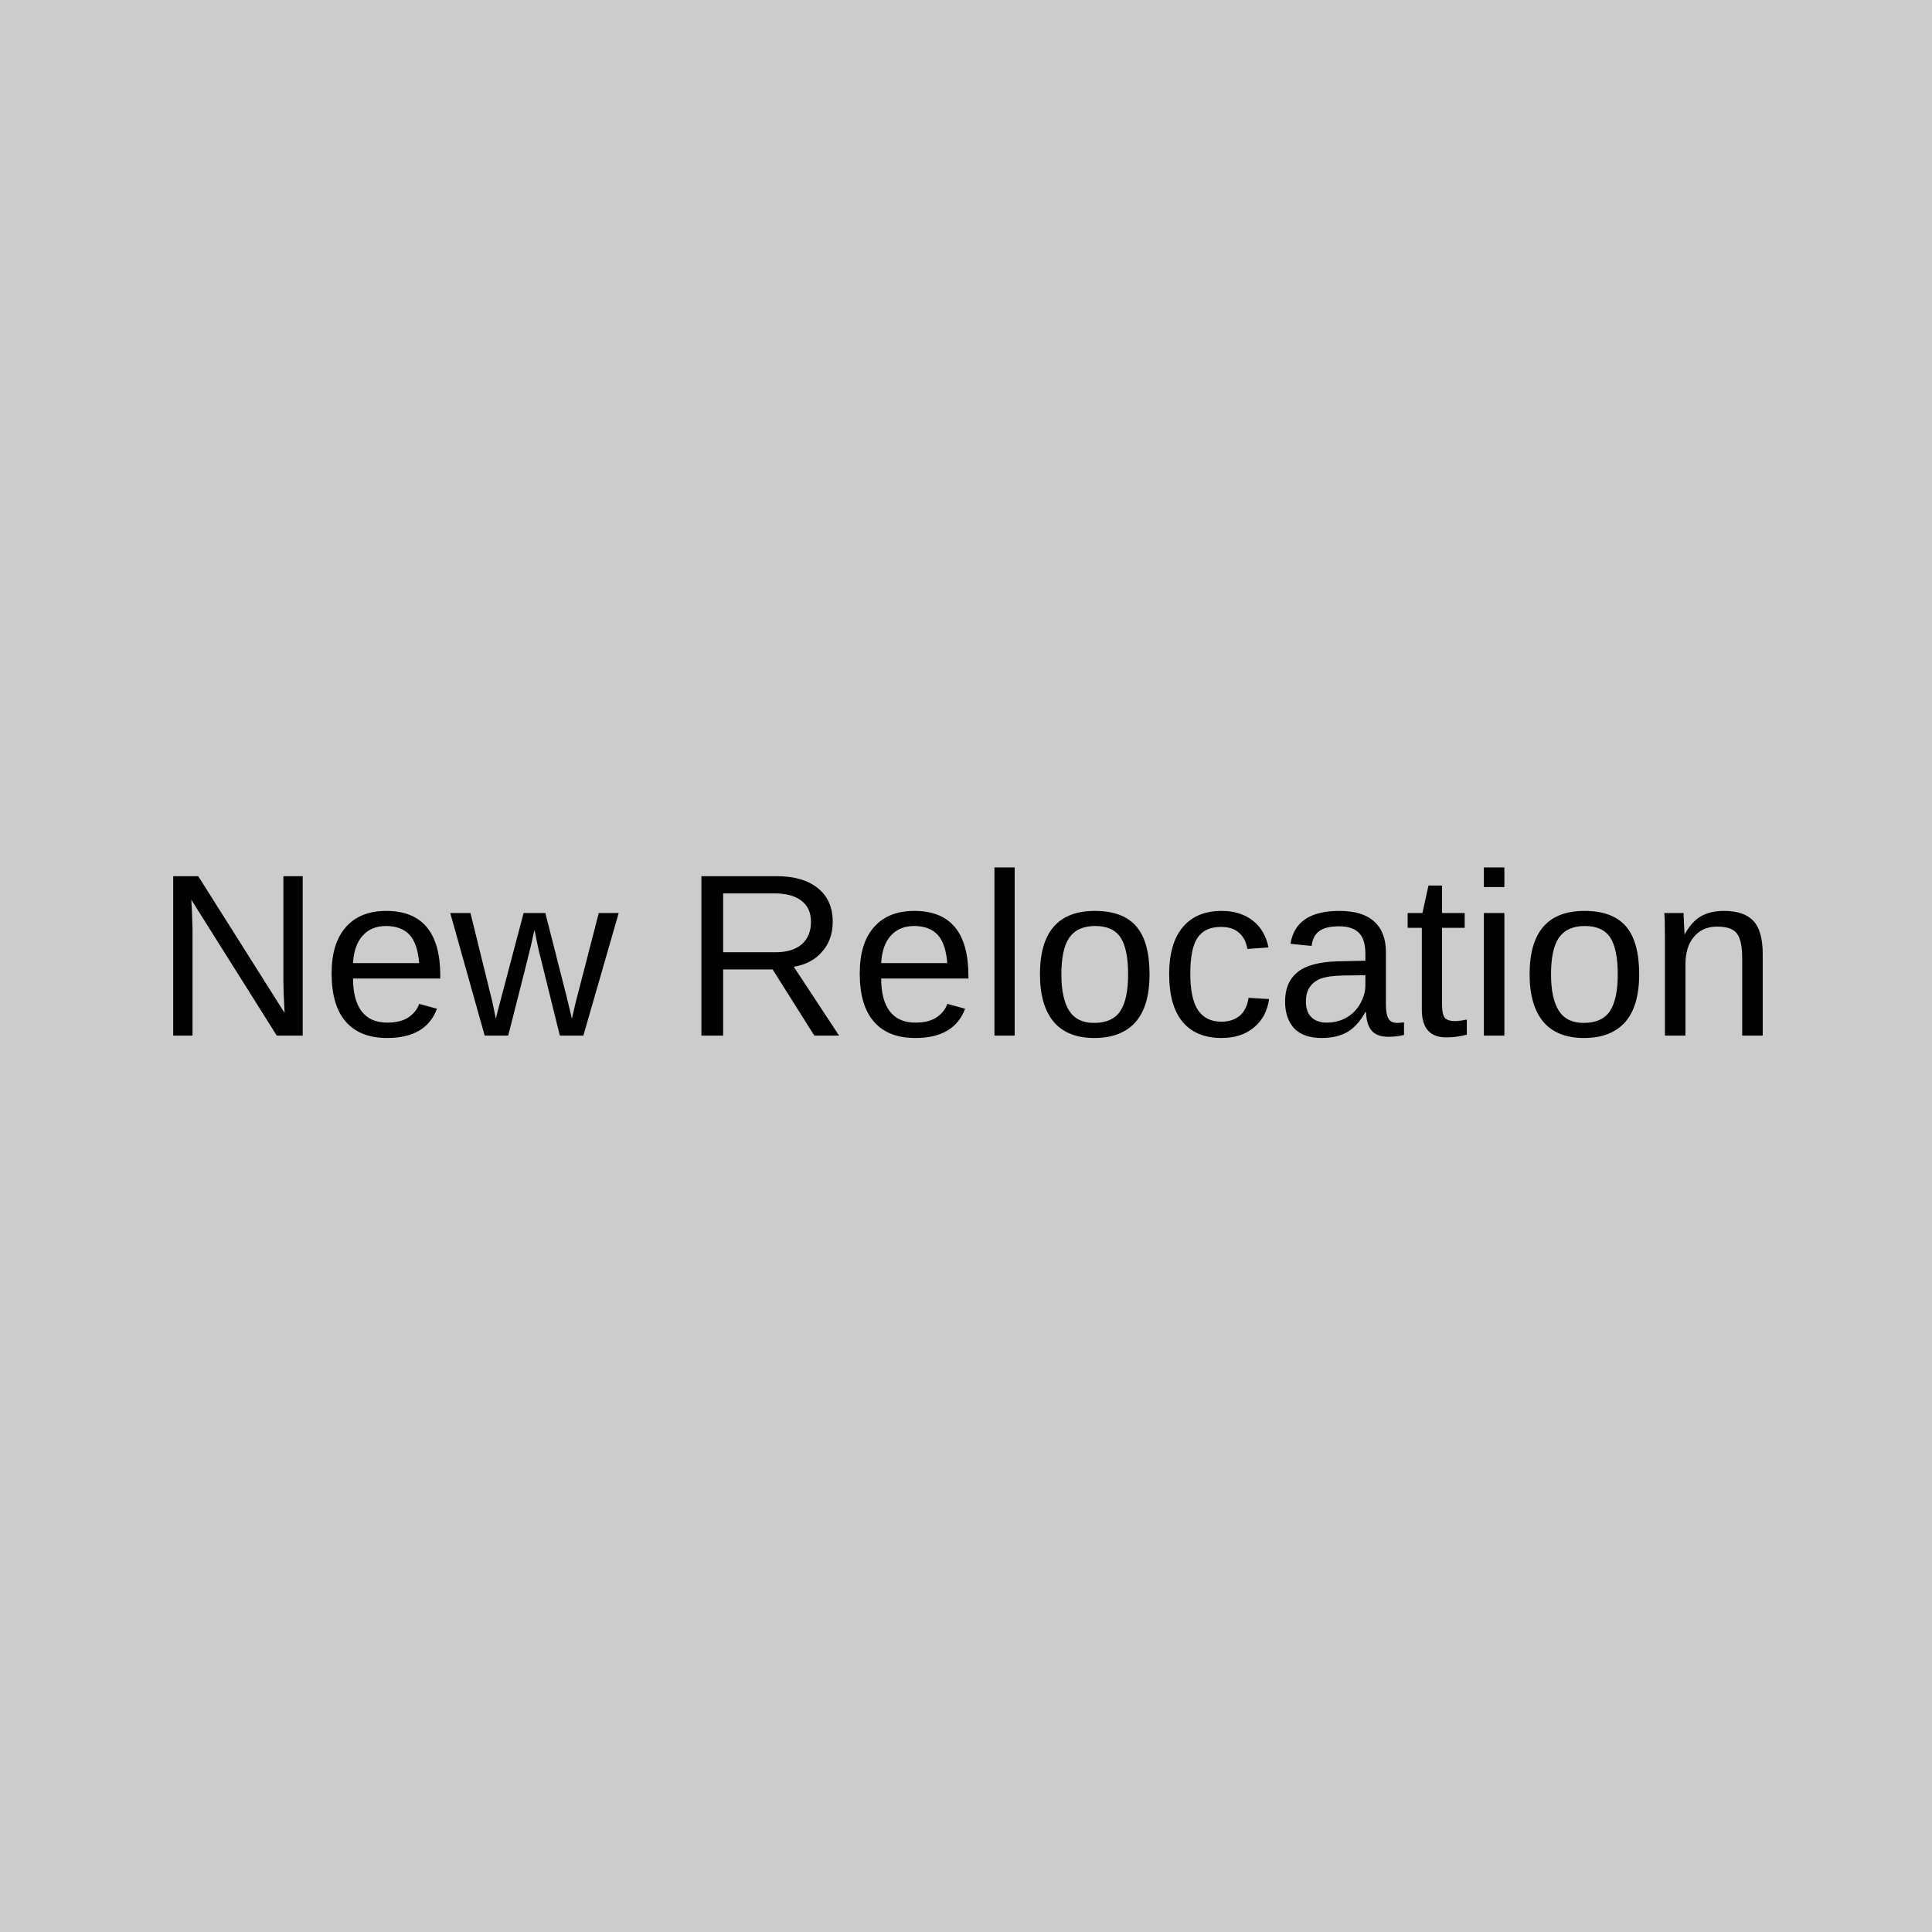
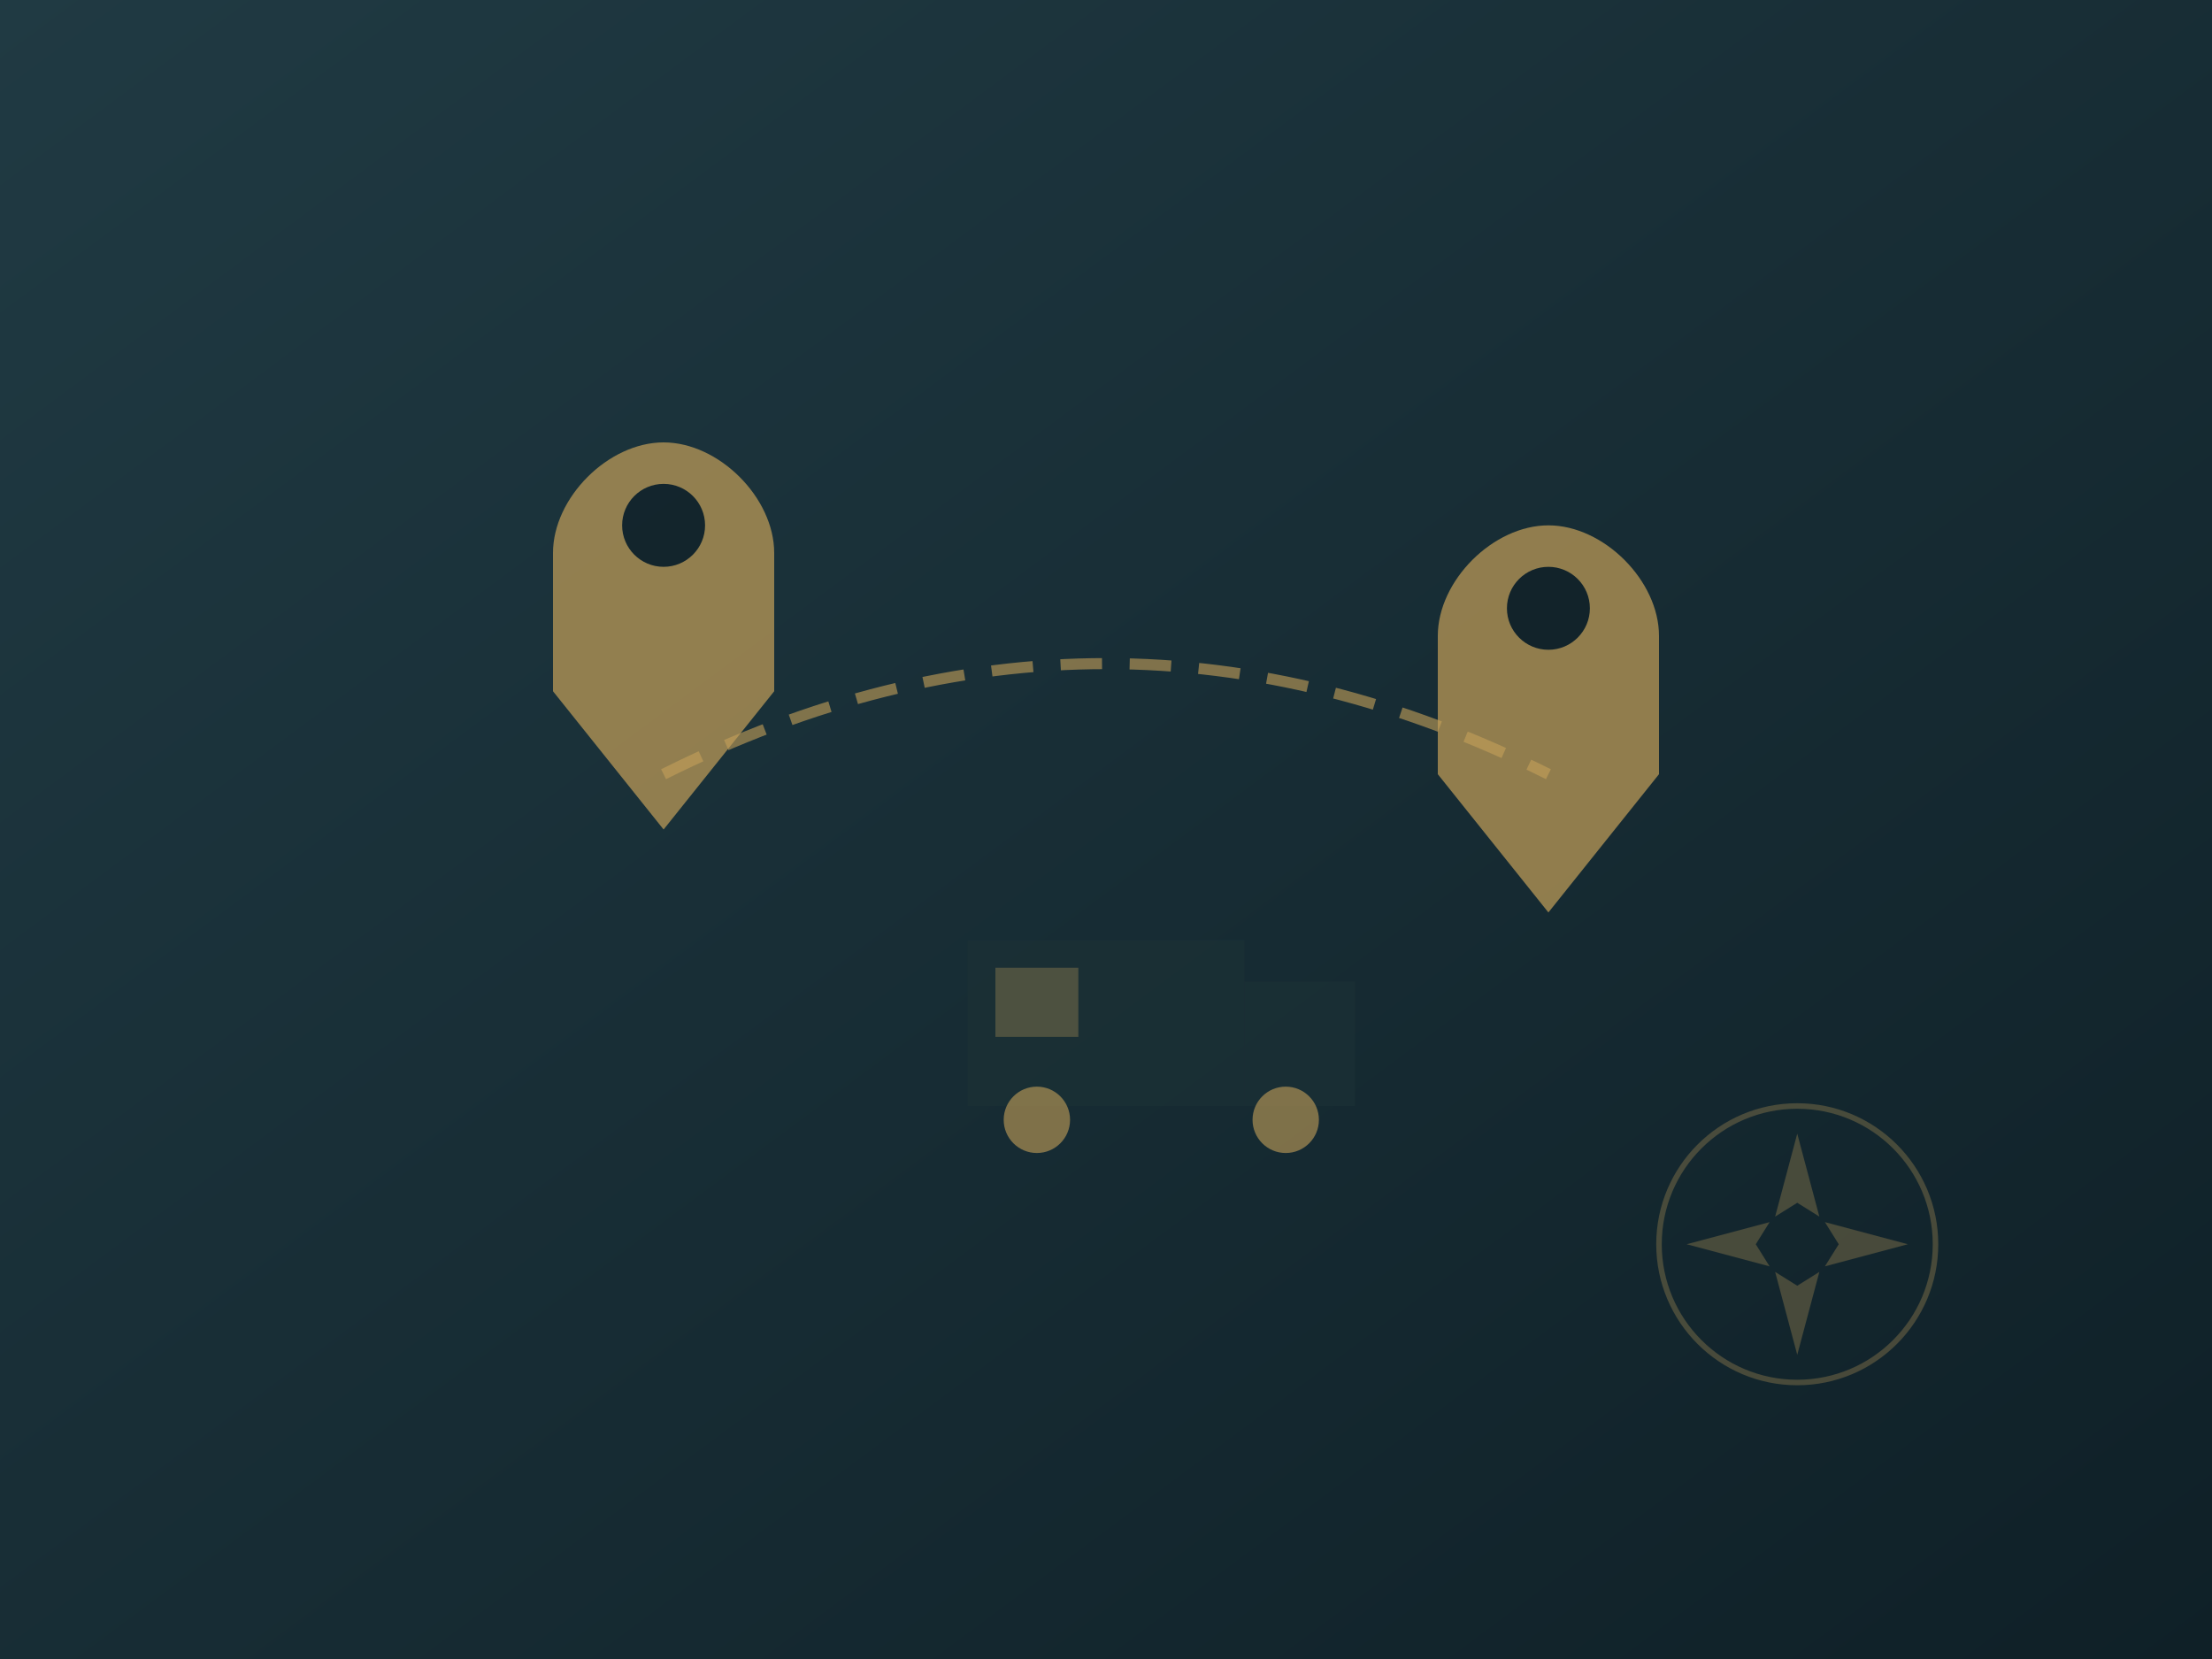
- <svg xmlns="http://www.w3.org/2000/svg" width="100" height="100">
-   <rect width="100" height="100" fill="#cccccc" />
-   <text x="50" y="50" font-family="Arial" font-size="12" fill="#000000" text-anchor="middle" dy=".3em">New Relocation</text>
+ <svg xmlns="http://www.w3.org/2000/svg" viewBox="0 0 800 600">
+   <defs>
+     <linearGradient id="relocGrad" x1="0%" y1="0%" x2="100%" y2="100%">
+       <stop offset="0%" style="stop-color:#203A43;stop-opacity:1" />
+       <stop offset="100%" style="stop-color:#0F2027;stop-opacity:1" />
+     </linearGradient>
+   </defs>
+   <rect width="800" height="600" fill="url(#relocGrad)" />
+   <g opacity="0.7">
+     <path d="M 200 250 L 200 200 C 200 180, 220 160, 240 160 C 260 160, 280 180, 280 200 L 280 250 L 240 300 Z" fill="#C5A059" />
+     <circle cx="240" cy="190" r="15" fill="#0F2027" />
+     <path d="M 520 280 L 520 230 C 520 210, 540 190, 560 190 C 580 190, 600 210, 600 230 L 600 280 L 560 330 Z" fill="#C5A059" />
+     <circle cx="560" cy="220" r="15" fill="#0F2027" />
+   </g>
+   <path d="M 240 280 Q 400 200, 560 280" fill="none" stroke="#C5A059" stroke-width="4" stroke-dasharray="15,10" opacity="0.6" />
+   <g transform="translate(350, 320)">
+     <rect x="0" y="20" width="100" height="60" fill="#1a2f35" opacity="0.8" />
+     <rect x="100" y="35" width="40" height="45" fill="#1a2f35" opacity="0.8" />
+     <rect x="10" y="30" width="30" height="25" fill="#C5A059" opacity="0.3" />
+     <circle cx="25" cy="85" r="12" fill="#C5A059" opacity="0.6" />
+     <circle cx="115" cy="85" r="12" fill="#C5A059" opacity="0.6" />
+   </g>
+   <g transform="translate(650, 450)" opacity="0.3">
+     <circle cx="0" cy="0" r="50" fill="none" stroke="#C5A059" stroke-width="2" />
+     <polygon points="0,-40 -8,-10 0,-15 8,-10" fill="#C5A059" />
+     <polygon points="0,40 -8,10 0,15 8,10" fill="#C5A059" />
+     <polygon points="-40,0 -10,-8 -15,0 -10,8" fill="#C5A059" />
+     <polygon points="40,0 10,-8 15,0 10,8" fill="#C5A059" />
+   </g>
</svg>
